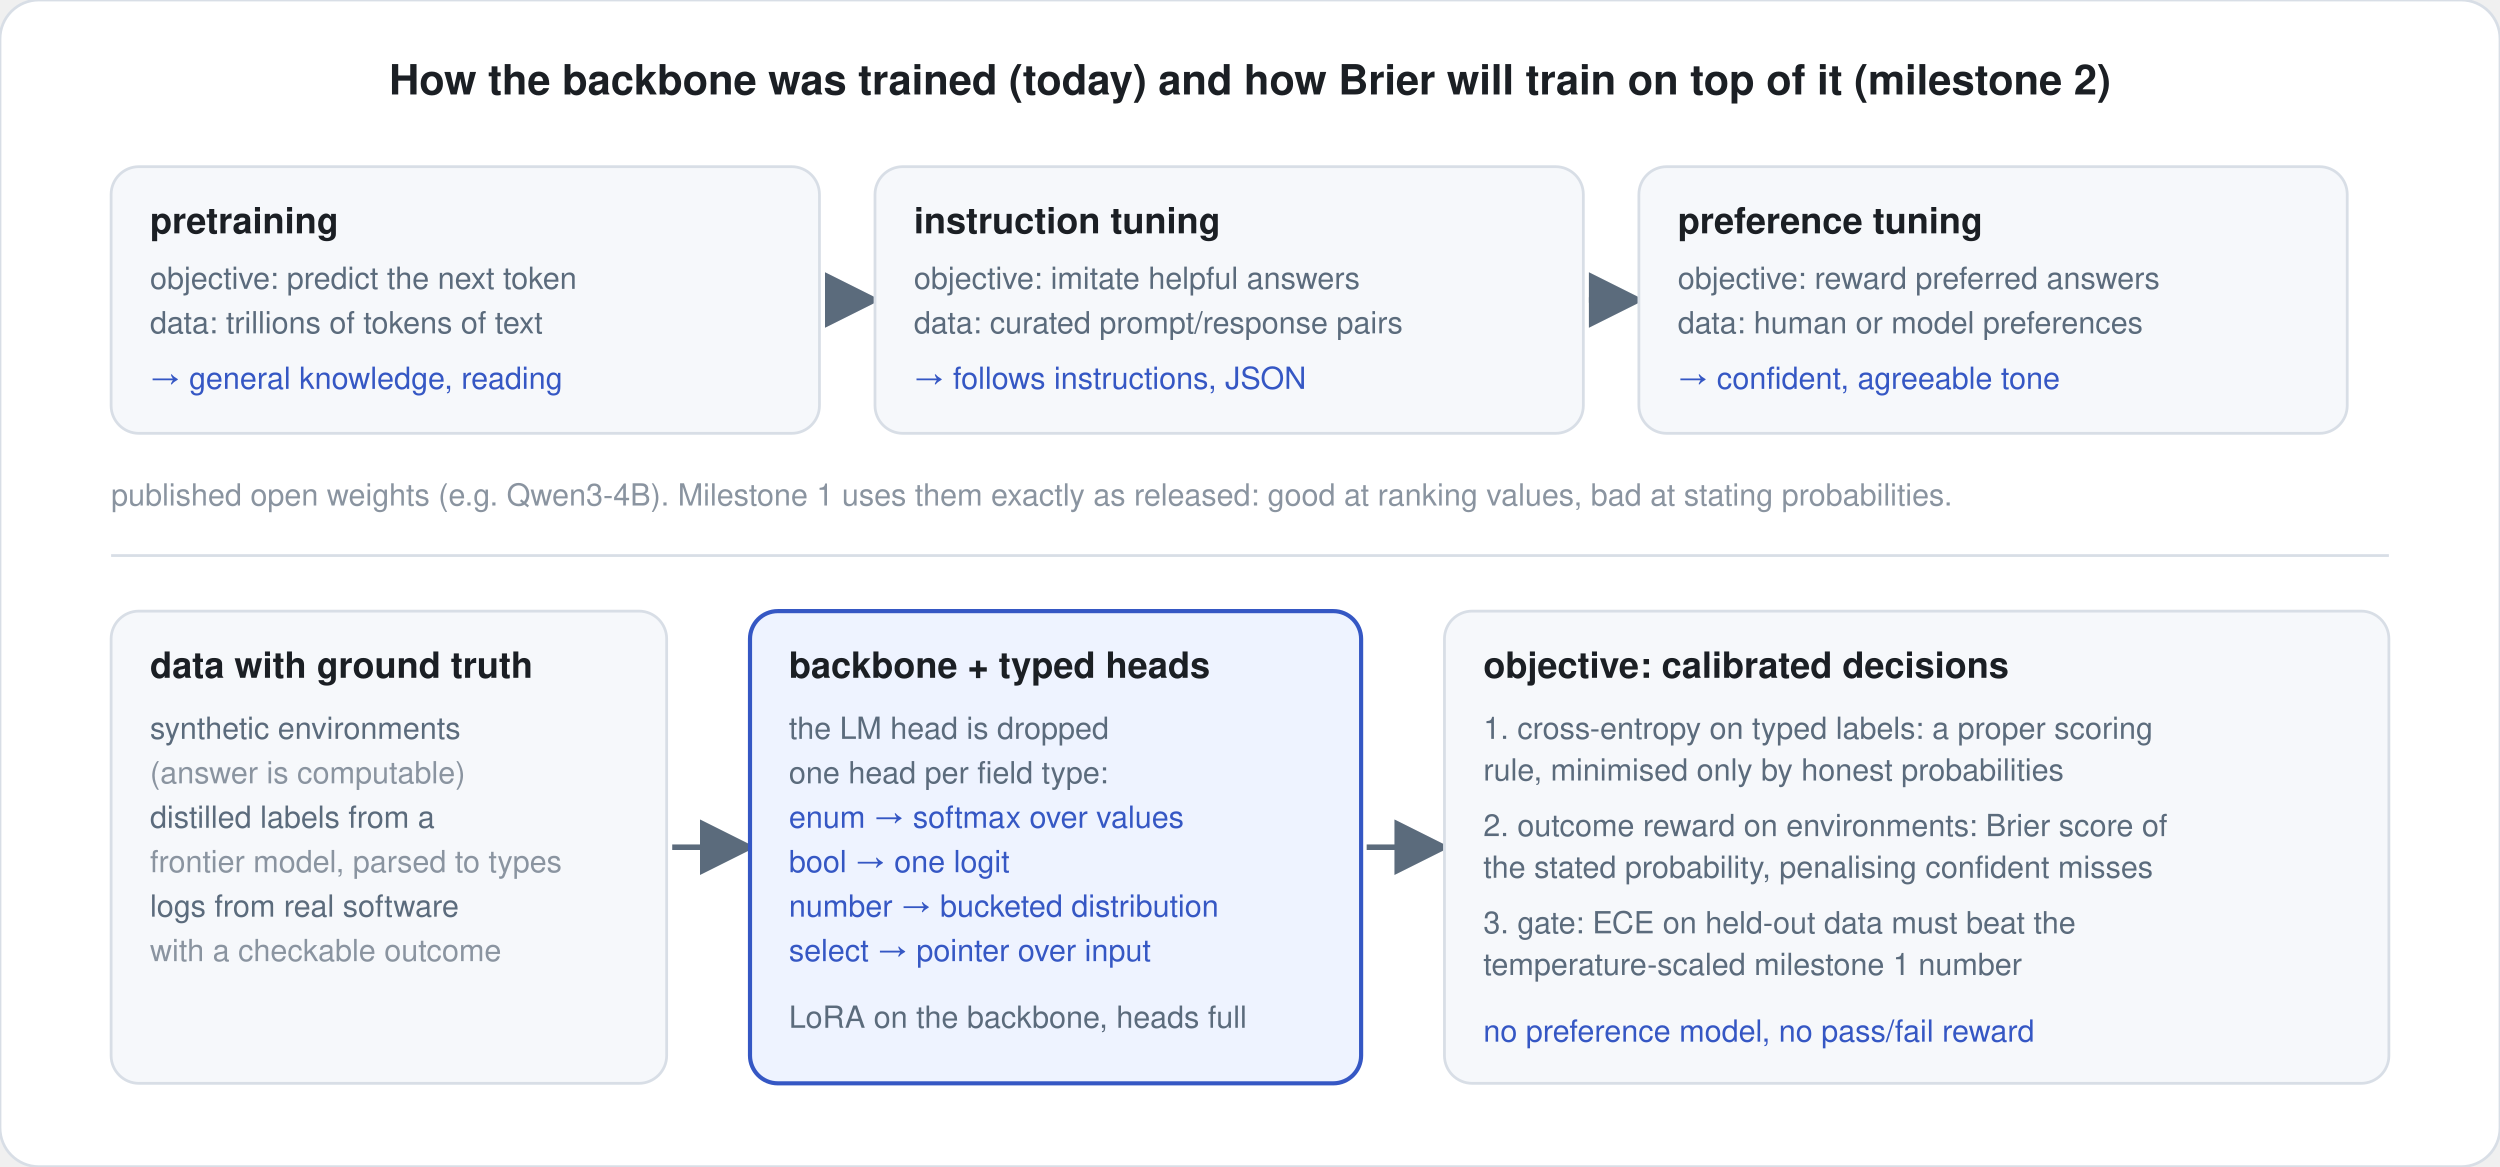
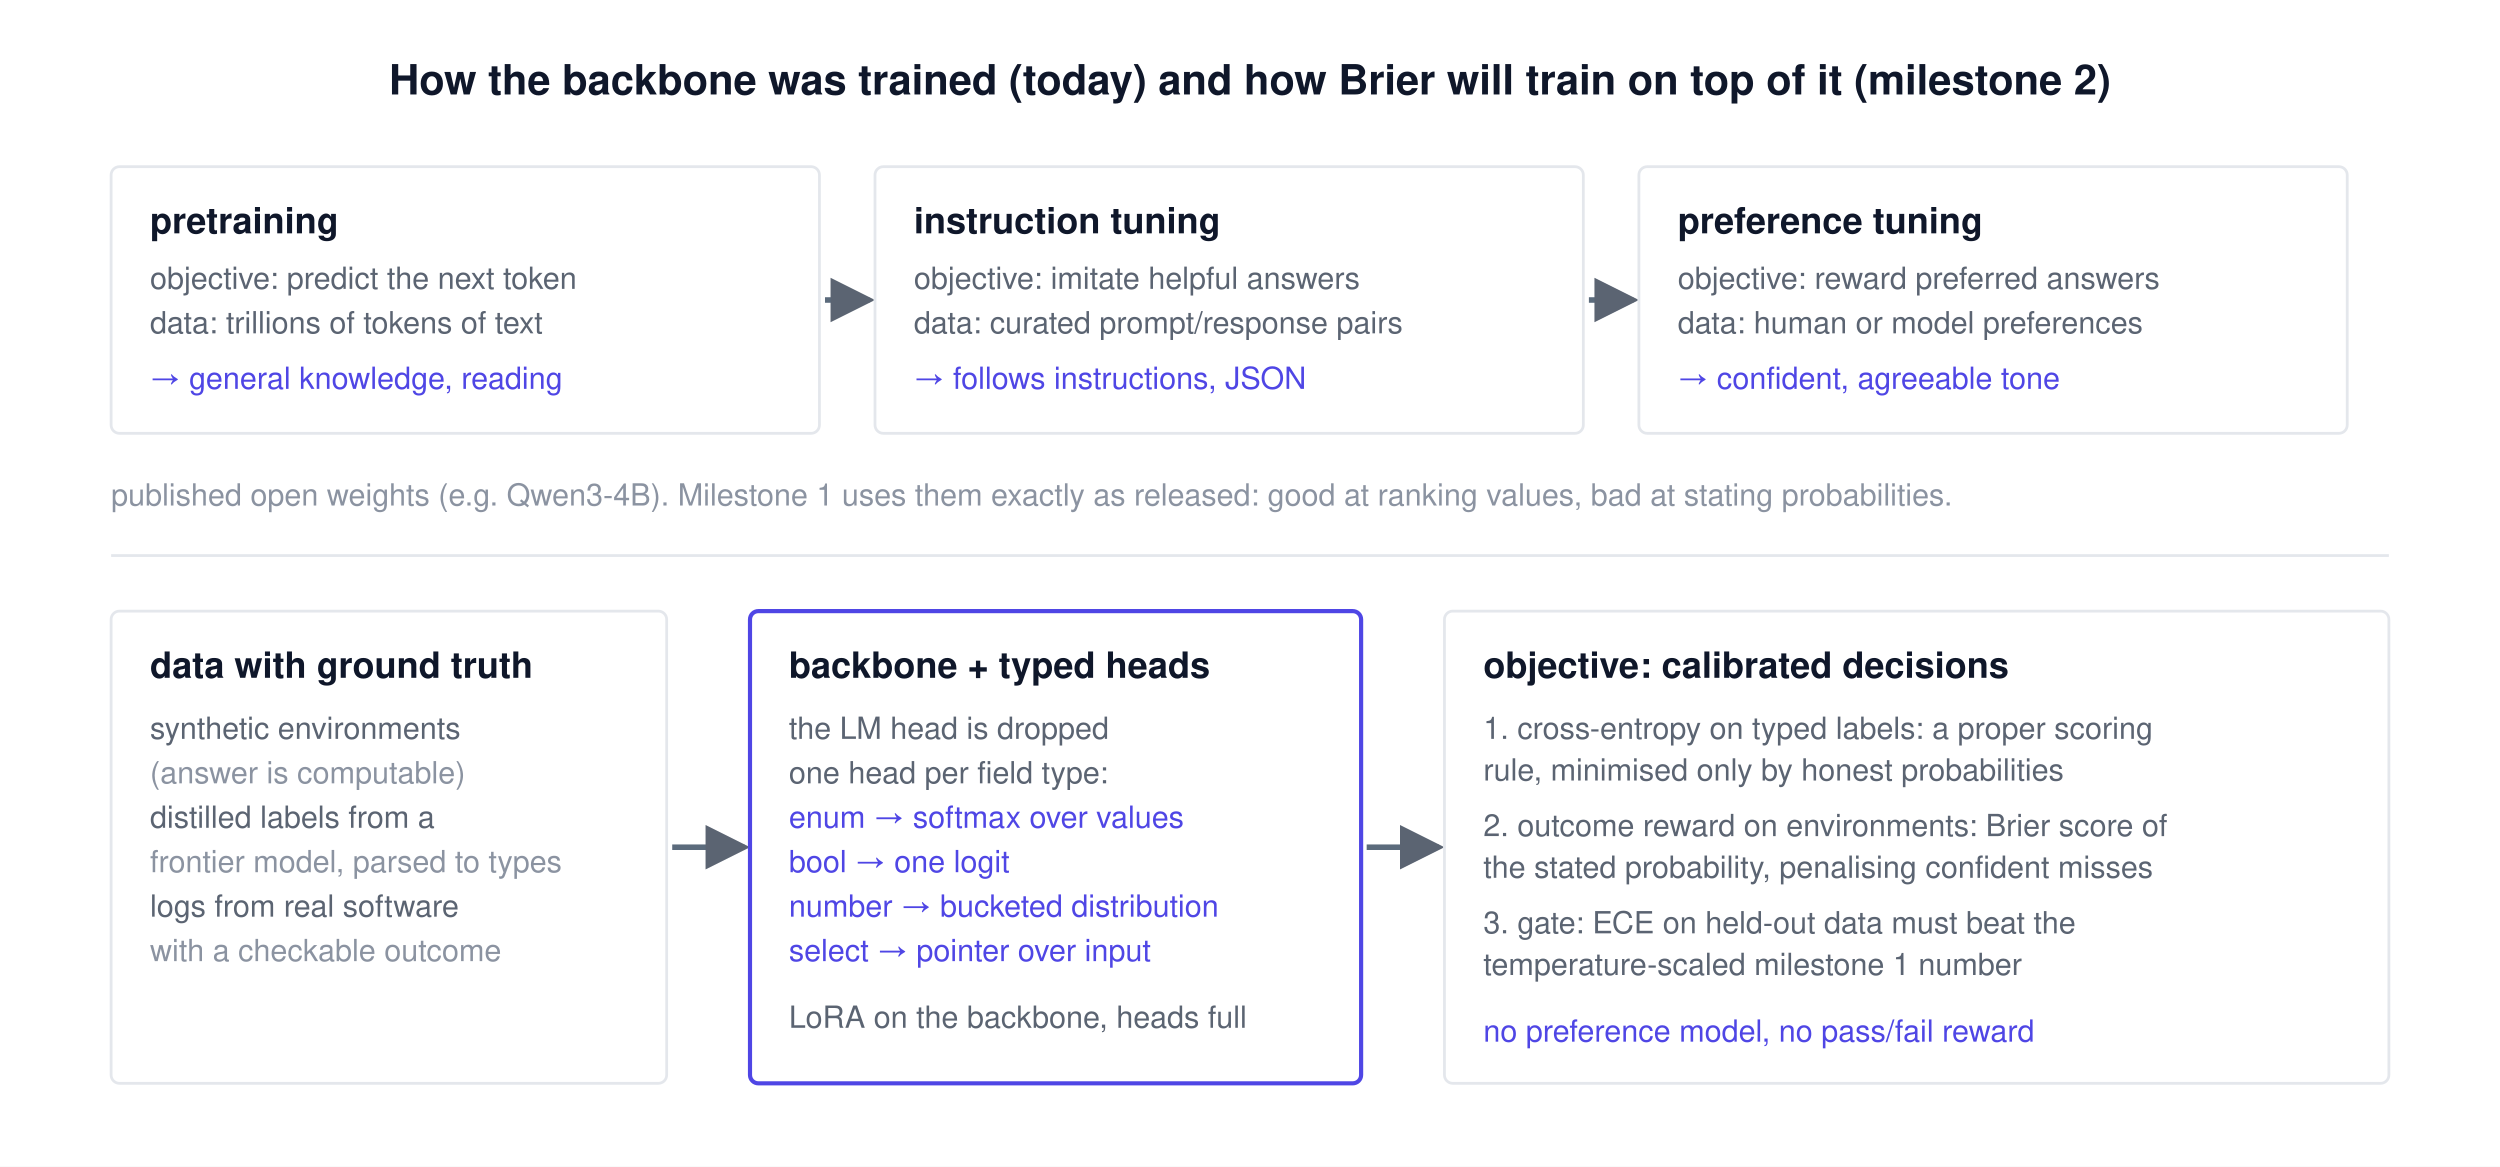
<svg xmlns="http://www.w3.org/2000/svg" width="900" height="420" viewBox="0 0 900 420" font-family="'Helvetica Neue', Helvetica, Arial, sans-serif">
  <defs>
-     <marker id="ar" markerWidth="10" markerHeight="10" refX="8" refY="5" orient="auto">
-       <path d="M0 0 L10 5 L0 10 z" fill="#5B6B7C" />
+     <marker id="ar" markerWidth="8" markerHeight="8" refX="7" refY="4" orient="auto">
+       <path d="M0 0 L8 4 L0 8 z" fill="#5B6472" />
    </marker>
  </defs>
-   <rect width="900" height="420" rx="14" fill="#FFFFFF" stroke="#D8DEE6" />
-   <text x="450" y="34" font-size="15" font-weight="700" fill="#1B1F24" text-anchor="middle">How the backbone was trained (today) and how Brier will train on top of it (milestone 2)</text>
-   <rect x="40" y="60" width="255" height="96" rx="10" fill="#F6F8FB" stroke="#D8DEE6" />
-   <text x="54" y="84" font-size="13" font-weight="700" fill="#1B1F24" text-anchor="start">pretraining</text>
-   <text x="54" y="104" font-size="11" font-weight="400" fill="#5B6B7C" text-anchor="start">objective: predict the next token</text>
-   <text x="54" y="120" font-size="11" font-weight="400" fill="#5B6B7C" text-anchor="start">data: trillions of tokens of text</text>
-   <text x="54" y="140" font-size="11" font-weight="400" fill="#3557C4" text-anchor="start">→ general knowledge, reading</text>
+   <rect width="900" height="420" fill="#FFFFFF" />
+   <text x="450" y="34" font-size="15" font-weight="700" fill="#0F172A" text-anchor="middle">How the backbone was trained (today) and how Brier will train on top of it (milestone 2)</text>
+   <rect x="40" y="60" width="255" height="96" rx="3" fill="#FFFFFF" stroke="#E4E7EC" />
+   <text x="54" y="84" font-size="13" font-weight="700" fill="#0F172A" text-anchor="start">pretraining</text>
+   <text x="54" y="104" font-size="11" font-weight="400" fill="#5B6472" text-anchor="start">objective: predict the next token</text>
+   <text x="54" y="120" font-size="11" font-weight="400" fill="#5B6472" text-anchor="start">data: trillions of tokens of text</text>
+   <text x="54" y="140" font-size="11" font-weight="400" fill="#4F46E5" text-anchor="start">→ general knowledge, reading</text>
  <line x1="297" y1="108" x2="313" y2="108" stroke="#5B6B7C" stroke-width="2" marker-end="url(#ar)" />
-   <rect x="315" y="60" width="255" height="96" rx="10" fill="#F6F8FB" stroke="#D8DEE6" />
-   <text x="329" y="84" font-size="13" font-weight="700" fill="#1B1F24" text-anchor="start">instruction tuning</text>
-   <text x="329" y="104" font-size="11" font-weight="400" fill="#5B6B7C" text-anchor="start">objective: imitate helpful answers</text>
-   <text x="329" y="120" font-size="11" font-weight="400" fill="#5B6B7C" text-anchor="start">data: curated prompt/response pairs</text>
-   <text x="329" y="140" font-size="11" font-weight="400" fill="#3557C4" text-anchor="start">→ follows instructions, JSON</text>
+   <rect x="315" y="60" width="255" height="96" rx="3" fill="#FFFFFF" stroke="#E4E7EC" />
+   <text x="329" y="84" font-size="13" font-weight="700" fill="#0F172A" text-anchor="start">instruction tuning</text>
+   <text x="329" y="104" font-size="11" font-weight="400" fill="#5B6472" text-anchor="start">objective: imitate helpful answers</text>
+   <text x="329" y="120" font-size="11" font-weight="400" fill="#5B6472" text-anchor="start">data: curated prompt/response pairs</text>
+   <text x="329" y="140" font-size="11" font-weight="400" fill="#4F46E5" text-anchor="start">→ follows instructions, JSON</text>
  <line x1="572" y1="108" x2="588" y2="108" stroke="#5B6B7C" stroke-width="2" marker-end="url(#ar)" />
-   <rect x="590" y="60" width="255" height="96" rx="10" fill="#F6F8FB" stroke="#D8DEE6" />
-   <text x="604" y="84" font-size="13" font-weight="700" fill="#1B1F24" text-anchor="start">preference tuning</text>
-   <text x="604" y="104" font-size="11" font-weight="400" fill="#5B6B7C" text-anchor="start">objective: reward preferred answers</text>
-   <text x="604" y="120" font-size="11" font-weight="400" fill="#5B6B7C" text-anchor="start">data: human or model preferences</text>
-   <text x="604" y="140" font-size="11" font-weight="400" fill="#3557C4" text-anchor="start">→ confident, agreeable tone</text>
-   <text x="40" y="182" font-size="11" font-weight="400" fill="#8A94A0" text-anchor="start">published open weights (e.g. Qwen3-4B). Milestone 1 uses them exactly as released: good at ranking values, bad at stating probabilities.</text>
-   <line x1="40" y1="200" x2="860" y2="200" stroke="#D8DEE6" />
-   <rect x="40" y="220" width="200" height="170" rx="10" fill="#F6F8FB" stroke="#D8DEE6" />
-   <text x="54" y="244" font-size="13" font-weight="700" fill="#1B1F24" text-anchor="start">data with ground truth</text>
-   <text x="54" y="266" font-size="11" font-weight="400" fill="#5B6B7C" text-anchor="start">synthetic environments</text>
-   <text x="54" y="282" font-size="11" font-weight="400" fill="#8A94A0" text-anchor="start">(answer is computable)</text>
-   <text x="54" y="298" font-size="11" font-weight="400" fill="#5B6B7C" text-anchor="start">distilled labels from a</text>
-   <text x="54" y="314" font-size="11" font-weight="400" fill="#8A94A0" text-anchor="start">frontier model, parsed to types</text>
-   <text x="54" y="330" font-size="11" font-weight="400" fill="#5B6B7C" text-anchor="start">logs from real software</text>
-   <text x="54" y="346" font-size="11" font-weight="400" fill="#8A94A0" text-anchor="start">with a checkable outcome</text>
+   <rect x="590" y="60" width="255" height="96" rx="3" fill="#FFFFFF" stroke="#E4E7EC" />
+   <text x="604" y="84" font-size="13" font-weight="700" fill="#0F172A" text-anchor="start">preference tuning</text>
+   <text x="604" y="104" font-size="11" font-weight="400" fill="#5B6472" text-anchor="start">objective: reward preferred answers</text>
+   <text x="604" y="120" font-size="11" font-weight="400" fill="#5B6472" text-anchor="start">data: human or model preferences</text>
+   <text x="604" y="140" font-size="11" font-weight="400" fill="#4F46E5" text-anchor="start">→ confident, agreeable tone</text>
+   <text x="40" y="182" font-size="11" font-weight="400" fill="#8B93A1" text-anchor="start">published open weights (e.g. Qwen3-4B). Milestone 1 uses them exactly as released: good at ranking values, bad at stating probabilities.</text>
+   <line x1="40" y1="200" x2="860" y2="200" stroke="#E4E7EC" />
+   <rect x="40" y="220" width="200" height="170" rx="3" fill="#FFFFFF" stroke="#E4E7EC" />
+   <text x="54" y="244" font-size="13" font-weight="700" fill="#0F172A" text-anchor="start">data with ground truth</text>
+   <text x="54" y="266" font-size="11" font-weight="400" fill="#5B6472" text-anchor="start">synthetic environments</text>
+   <text x="54" y="282" font-size="11" font-weight="400" fill="#8B93A1" text-anchor="start">(answer is computable)</text>
+   <text x="54" y="298" font-size="11" font-weight="400" fill="#5B6472" text-anchor="start">distilled labels from a</text>
+   <text x="54" y="314" font-size="11" font-weight="400" fill="#8B93A1" text-anchor="start">frontier model, parsed to types</text>
+   <text x="54" y="330" font-size="11" font-weight="400" fill="#5B6472" text-anchor="start">logs from real software</text>
+   <text x="54" y="346" font-size="11" font-weight="400" fill="#8B93A1" text-anchor="start">with a checkable outcome</text>
  <line x1="242" y1="305" x2="268" y2="305" stroke="#5B6B7C" stroke-width="2" marker-end="url(#ar)" />
-   <rect x="270" y="220" width="220" height="170" rx="10" fill="#EEF3FF" stroke="#3557C4" stroke-width="1.5" />
-   <text x="284" y="244" font-size="13" font-weight="700" fill="#1B1F24" text-anchor="start">backbone + typed heads</text>
-   <text x="284" y="266" font-size="11" font-weight="400" fill="#5B6B7C" text-anchor="start">the LM head is dropped</text>
-   <text x="284" y="282" font-size="11" font-weight="400" fill="#5B6B7C" text-anchor="start">one head per field type:</text>
-   <text x="284" y="298" font-size="11" font-weight="400" fill="#3557C4" text-anchor="start">enum → softmax over values</text>
-   <text x="284" y="314" font-size="11" font-weight="400" fill="#3557C4" text-anchor="start">bool → one logit</text>
-   <text x="284" y="330" font-size="11" font-weight="400" fill="#3557C4" text-anchor="start">number → bucketed distribution</text>
-   <text x="284" y="346" font-size="11" font-weight="400" fill="#3557C4" text-anchor="start">select → pointer over input</text>
-   <text x="284" y="370" font-size="11" font-weight="400" fill="#5B6B7C" text-anchor="start">LoRA on the backbone, heads full</text>
+   <rect x="270" y="220" width="220" height="170" rx="3" fill="#FFFFFF" stroke="#4F46E5" stroke-width="1.5" />
+   <text x="284" y="244" font-size="13" font-weight="700" fill="#0F172A" text-anchor="start">backbone + typed heads</text>
+   <text x="284" y="266" font-size="11" font-weight="400" fill="#5B6472" text-anchor="start">the LM head is dropped</text>
+   <text x="284" y="282" font-size="11" font-weight="400" fill="#5B6472" text-anchor="start">one head per field type:</text>
+   <text x="284" y="298" font-size="11" font-weight="400" fill="#4F46E5" text-anchor="start">enum → softmax over values</text>
+   <text x="284" y="314" font-size="11" font-weight="400" fill="#4F46E5" text-anchor="start">bool → one logit</text>
+   <text x="284" y="330" font-size="11" font-weight="400" fill="#4F46E5" text-anchor="start">number → bucketed distribution</text>
+   <text x="284" y="346" font-size="11" font-weight="400" fill="#4F46E5" text-anchor="start">select → pointer over input</text>
+   <text x="284" y="370" font-size="11" font-weight="400" fill="#5B6472" text-anchor="start">LoRA on the backbone, heads full</text>
  <line x1="492" y1="305" x2="518" y2="305" stroke="#5B6B7C" stroke-width="2" marker-end="url(#ar)" />
-   <rect x="520" y="220" width="340" height="170" rx="10" fill="#F6F8FB" stroke="#D8DEE6" />
-   <text x="534" y="244" font-size="13" font-weight="700" fill="#1B1F24" text-anchor="start">objective: calibrated decisions</text>
-   <text x="534" y="266" font-size="11" font-weight="400" fill="#5B6B7C" text-anchor="start">1. cross-entropy on typed labels: a proper scoring</text>
-   <text x="534" y="281" font-size="11" font-weight="400" fill="#5B6B7C" text-anchor="start">   rule, minimised only by honest probabilities</text>
-   <text x="534" y="301" font-size="11" font-weight="400" fill="#5B6B7C" text-anchor="start">2. outcome reward on environments: Brier score of</text>
-   <text x="534" y="316" font-size="11" font-weight="400" fill="#5B6B7C" text-anchor="start">   the stated probability, penalising confident misses</text>
-   <text x="534" y="336" font-size="11" font-weight="400" fill="#5B6B7C" text-anchor="start">3. gate: ECE on held-out data must beat the</text>
-   <text x="534" y="351" font-size="11" font-weight="400" fill="#5B6B7C" text-anchor="start">   temperature-scaled milestone 1 number</text>
-   <text x="534" y="375" font-size="11" font-weight="400" fill="#3557C4" text-anchor="start">no preference model, no pass/fail reward</text>
+   <rect x="520" y="220" width="340" height="170" rx="3" fill="#FFFFFF" stroke="#E4E7EC" />
+   <text x="534" y="244" font-size="13" font-weight="700" fill="#0F172A" text-anchor="start">objective: calibrated decisions</text>
+   <text x="534" y="266" font-size="11" font-weight="400" fill="#5B6472" text-anchor="start">1. cross-entropy on typed labels: a proper scoring</text>
+   <text x="534" y="281" font-size="11" font-weight="400" fill="#5B6472" text-anchor="start">   rule, minimised only by honest probabilities</text>
+   <text x="534" y="301" font-size="11" font-weight="400" fill="#5B6472" text-anchor="start">2. outcome reward on environments: Brier score of</text>
+   <text x="534" y="316" font-size="11" font-weight="400" fill="#5B6472" text-anchor="start">   the stated probability, penalising confident misses</text>
+   <text x="534" y="336" font-size="11" font-weight="400" fill="#5B6472" text-anchor="start">3. gate: ECE on held-out data must beat the</text>
+   <text x="534" y="351" font-size="11" font-weight="400" fill="#5B6472" text-anchor="start">   temperature-scaled milestone 1 number</text>
+   <text x="534" y="375" font-size="11" font-weight="400" fill="#4F46E5" text-anchor="start">no preference model, no pass/fail reward</text>
</svg>
